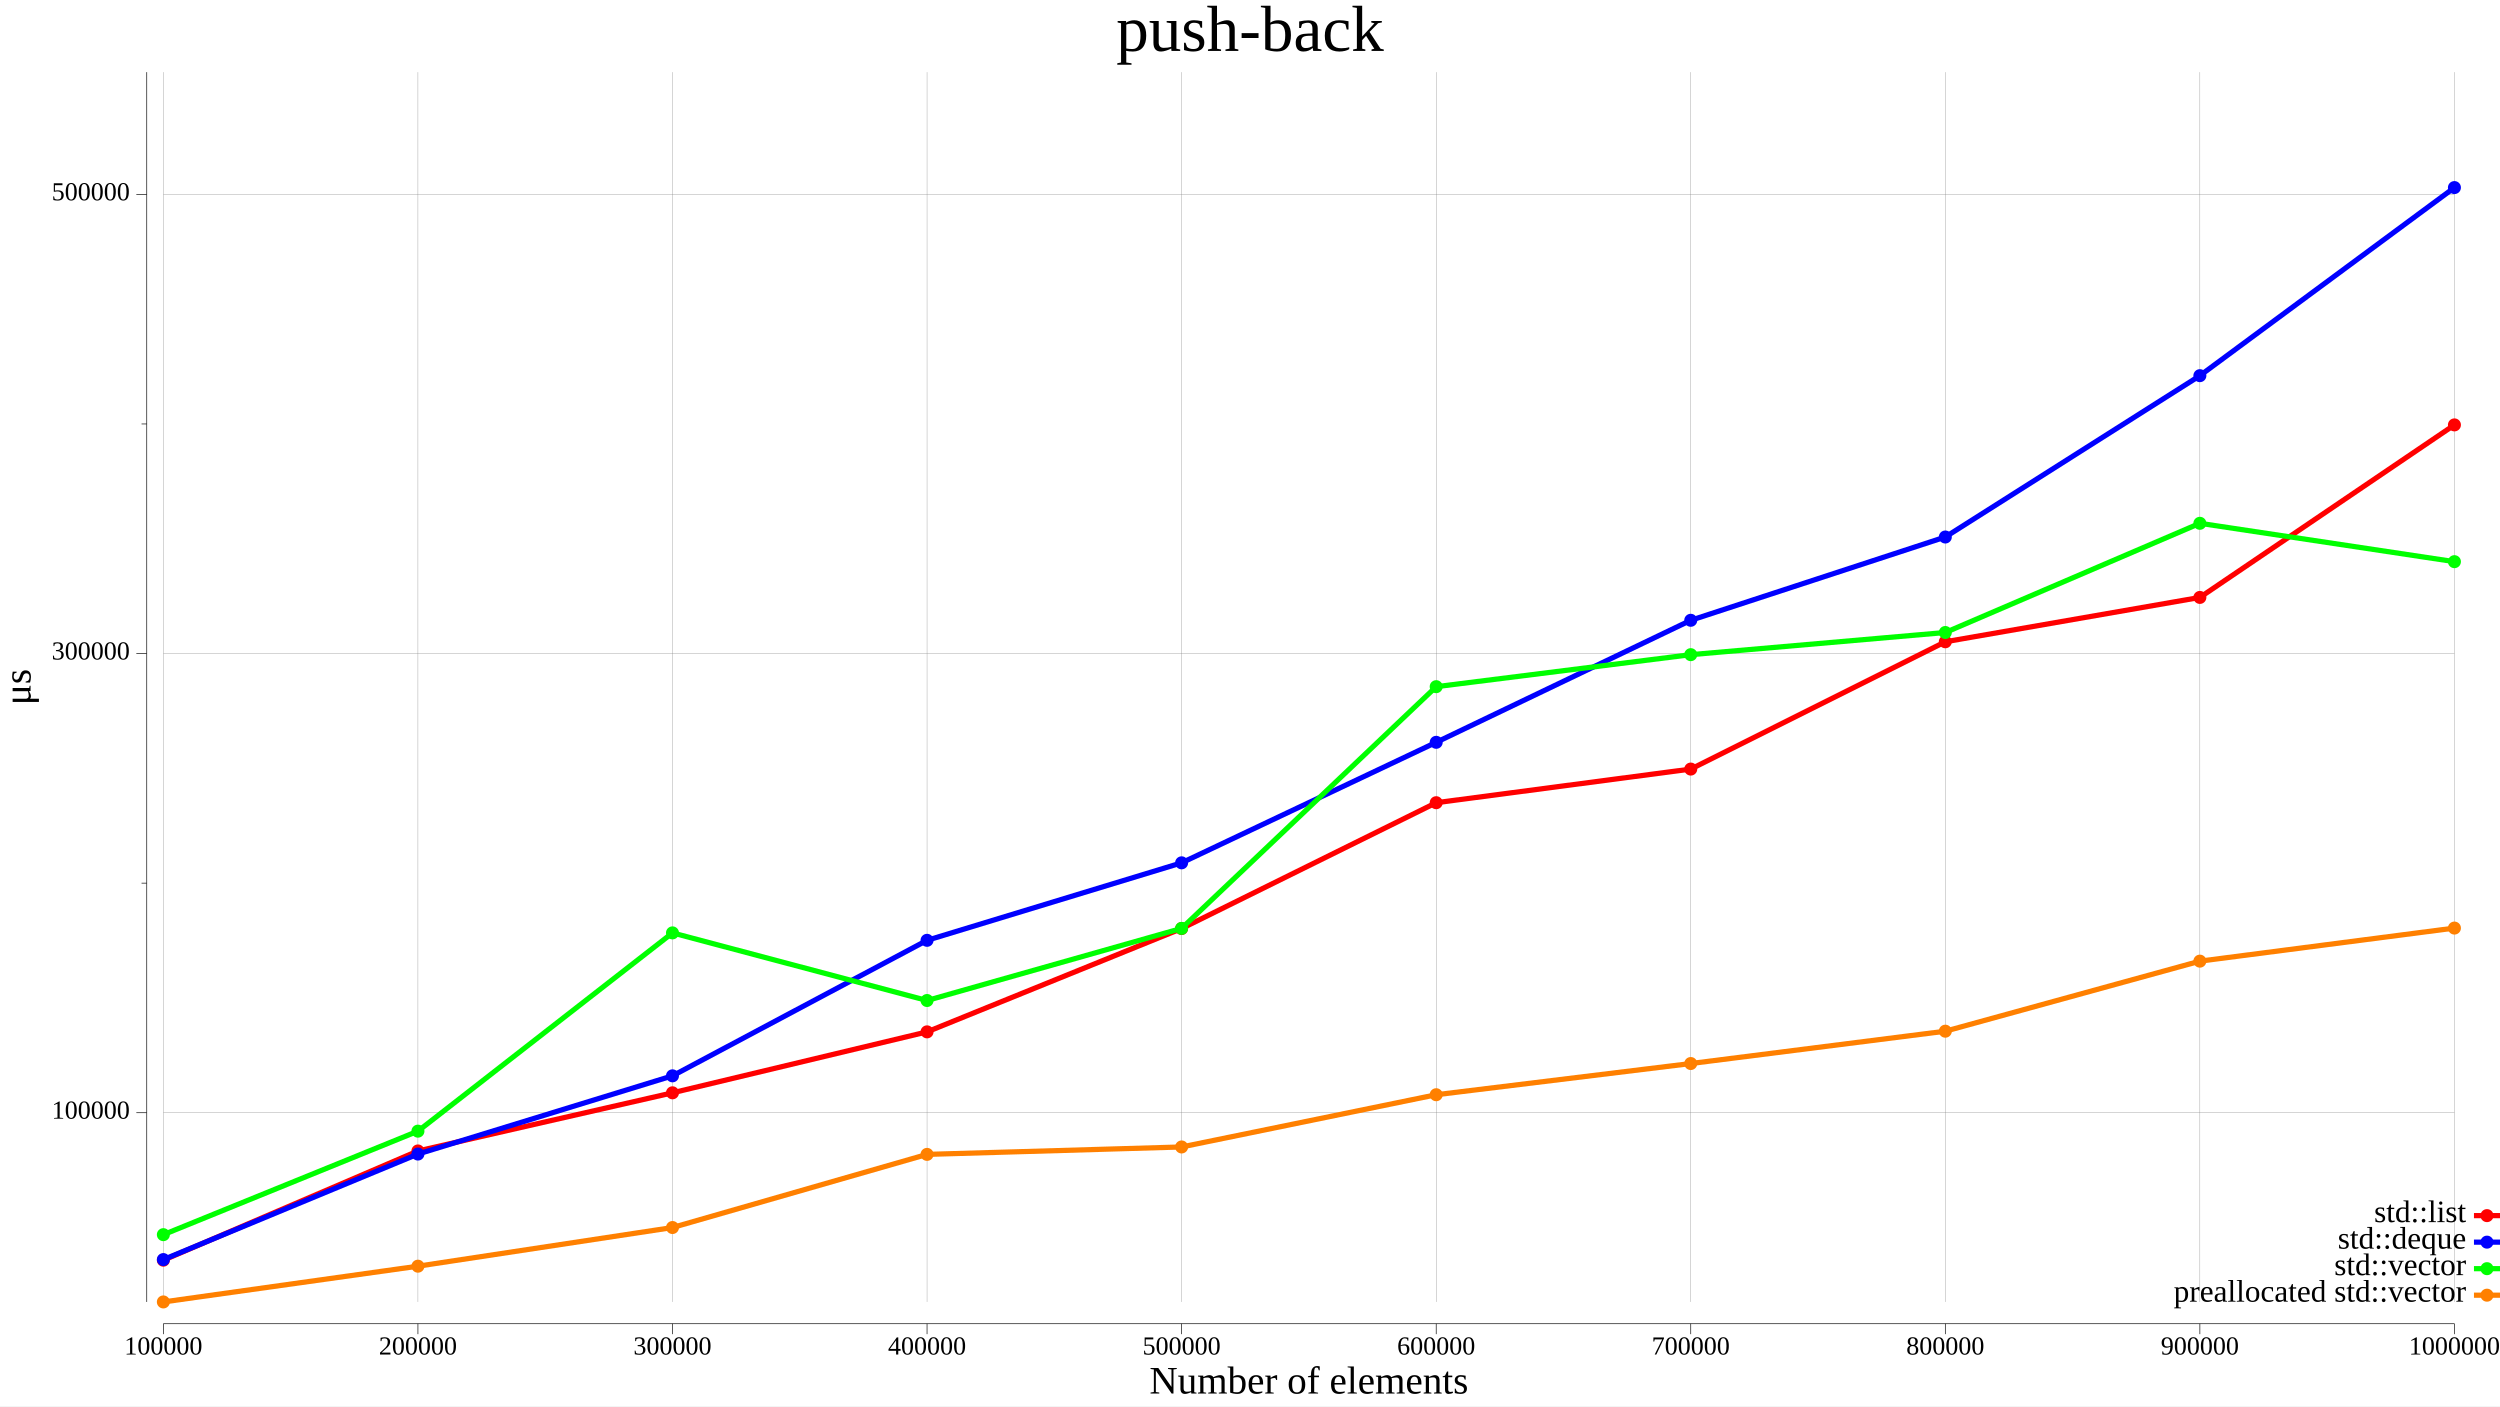
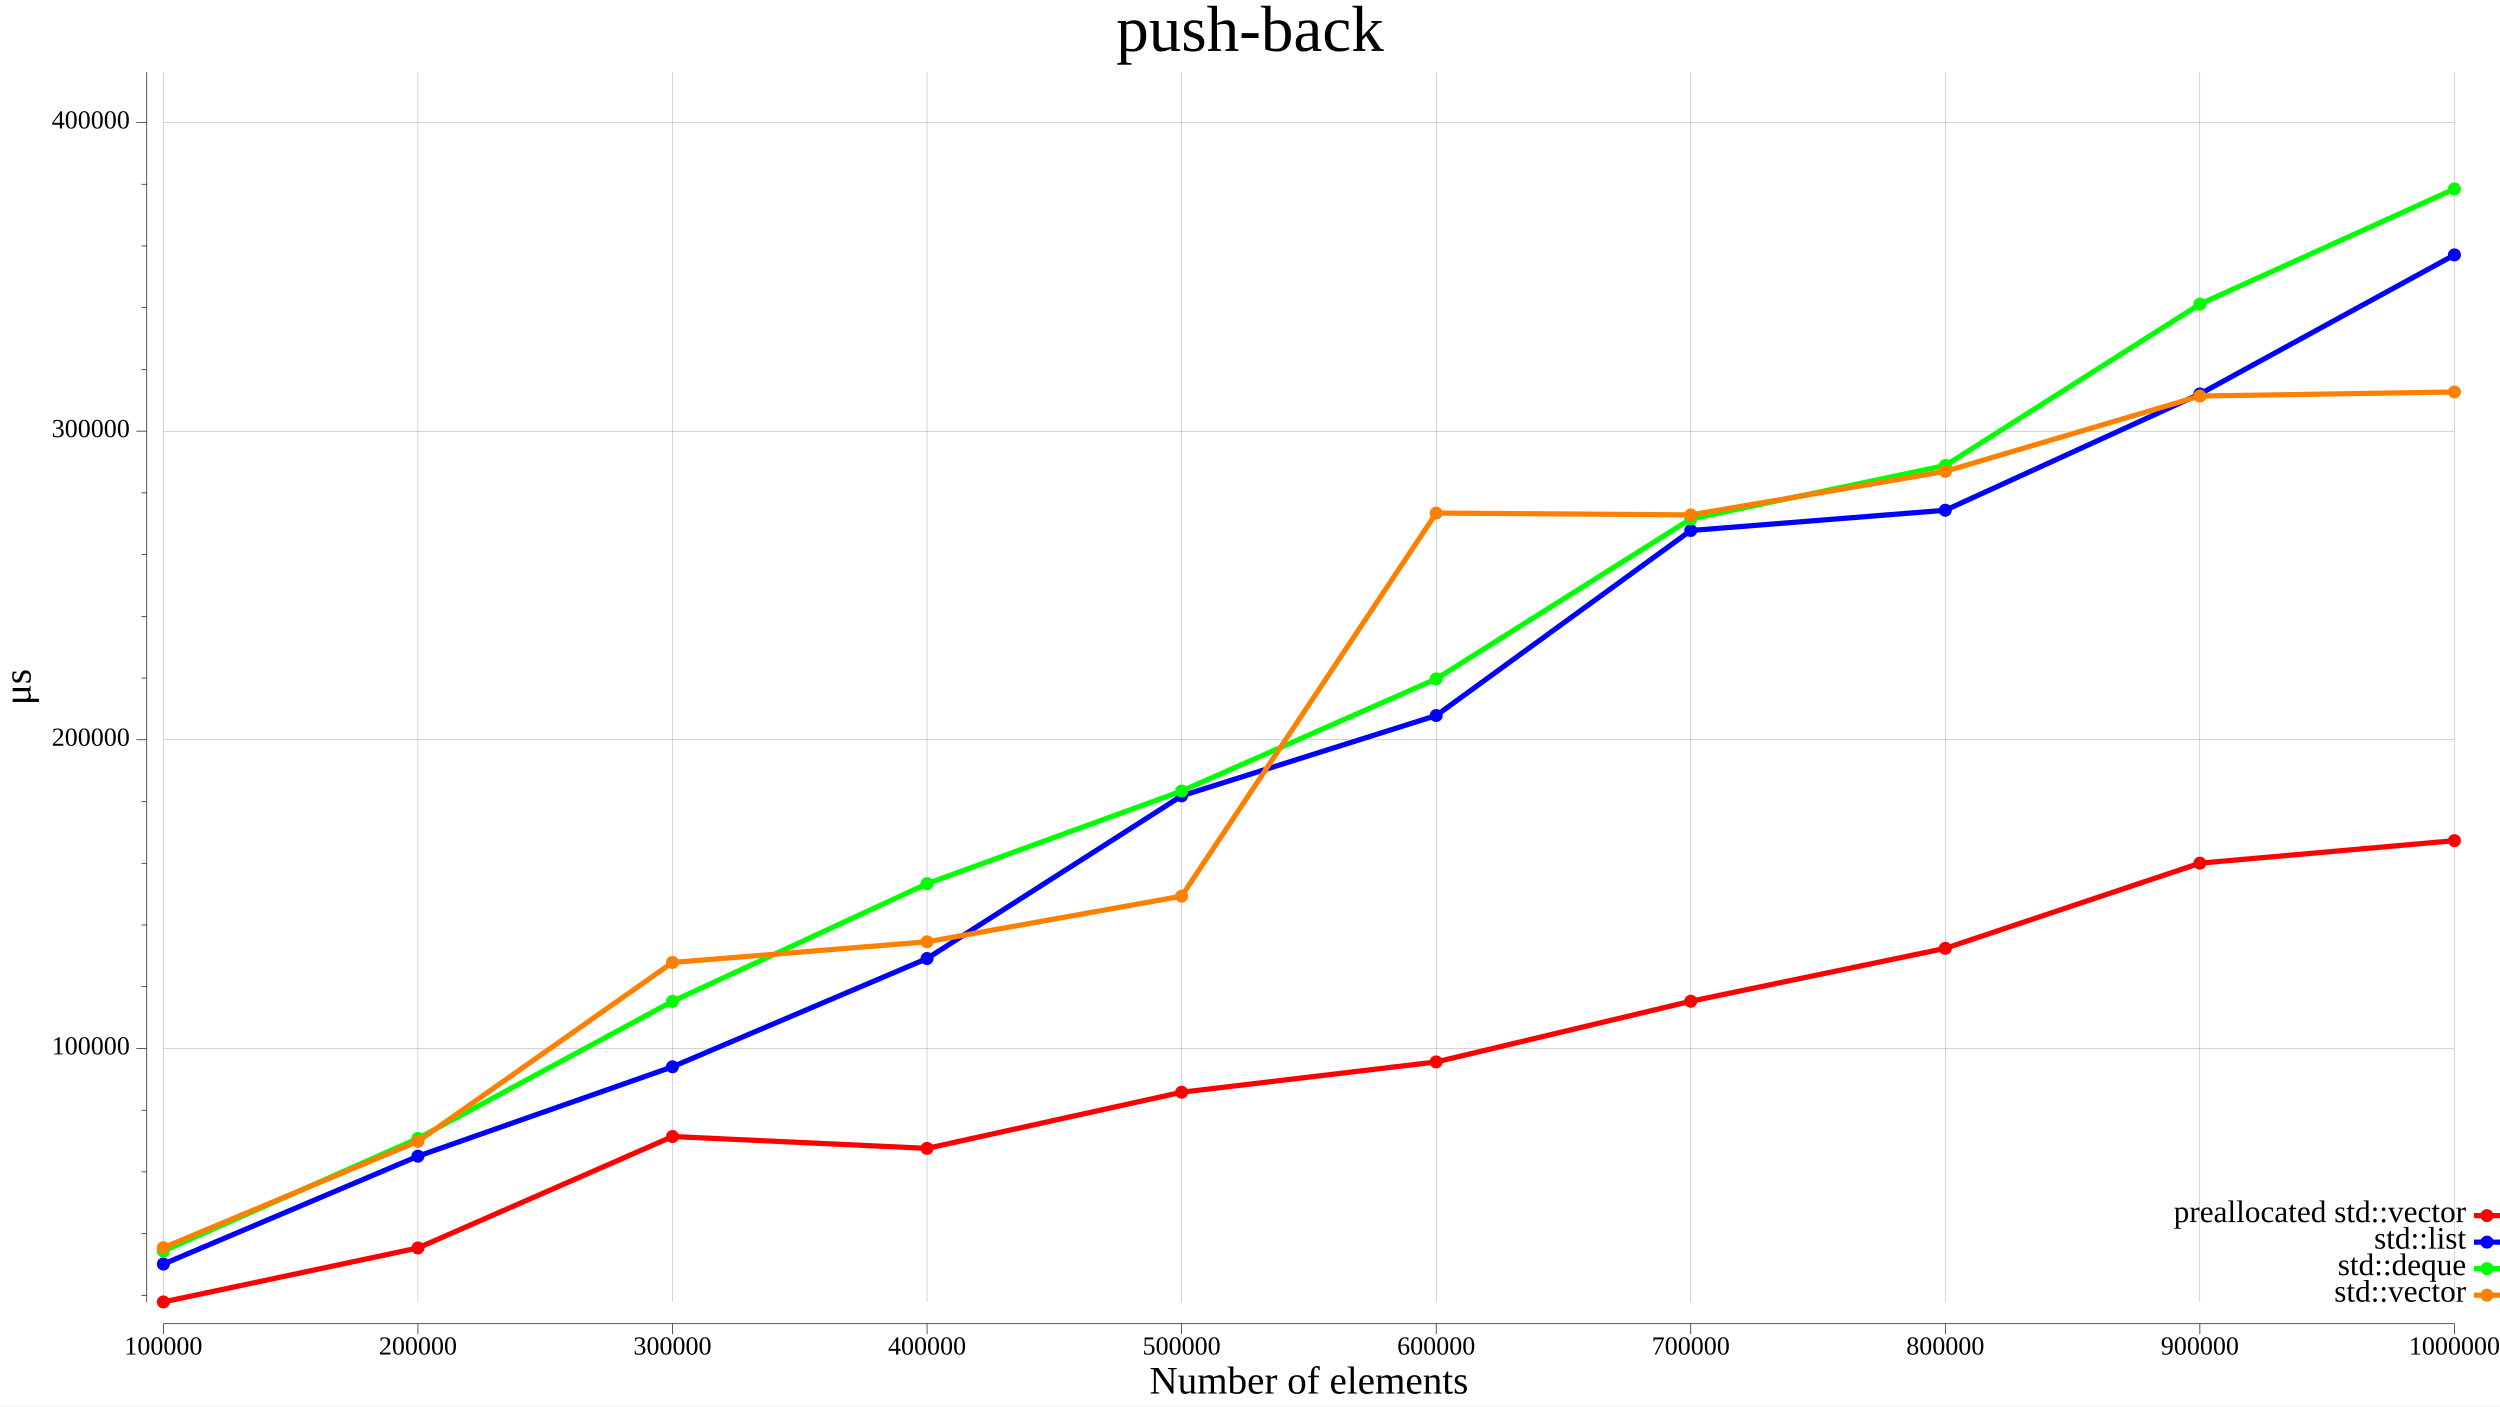
<svg xmlns="http://www.w3.org/2000/svg" width="1920pt" height="1080pt" viewBox="0 0 1920 1080">
  <g transform="scale(1, -1) translate(0, -1080)">
    <path d="M0,0L1920,0L1920,1080L0,1080Z" style="fill:#FFFFFF" />
    <text x="857.25" y="-1040.9" transform="scale(1, -1)" style="font-family:Liberation Serif;font-variant:normal;font-weight:normal;font-style:normal;font-size:50px">push-back</text>
    <text x="882.77" y="-9.756" transform="scale(1, -1)" style="font-family:Liberation Serif;font-variant:normal;font-weight:normal;font-style:normal;font-size:30px">Number of elements</text>
    <text x="95.462" y="-39.727" transform="scale(1, -1)" style="font-family:Liberation Serif;font-variant:normal;font-weight:normal;font-style:normal;font-size:20px">100000</text>
    <text x="290.97" y="-39.727" transform="scale(1, -1)" style="font-family:Liberation Serif;font-variant:normal;font-weight:normal;font-style:normal;font-size:20px">200000</text>
    <text x="486.47" y="-39.727" transform="scale(1, -1)" style="font-family:Liberation Serif;font-variant:normal;font-weight:normal;font-style:normal;font-size:20px">300000</text>
    <text x="681.97" y="-39.727" transform="scale(1, -1)" style="font-family:Liberation Serif;font-variant:normal;font-weight:normal;font-style:normal;font-size:20px">400000</text>
    <text x="877.48" y="-39.727" transform="scale(1, -1)" style="font-family:Liberation Serif;font-variant:normal;font-weight:normal;font-style:normal;font-size:20px">500000</text>
    <text x="1073" y="-39.727" transform="scale(1, -1)" style="font-family:Liberation Serif;font-variant:normal;font-weight:normal;font-style:normal;font-size:20px">600000</text>
    <text x="1268.5" y="-39.727" transform="scale(1, -1)" style="font-family:Liberation Serif;font-variant:normal;font-weight:normal;font-style:normal;font-size:20px">700000</text>
    <text x="1464" y="-39.727" transform="scale(1, -1)" style="font-family:Liberation Serif;font-variant:normal;font-weight:normal;font-style:normal;font-size:20px">800000</text>
    <text x="1659.5" y="-39.727" transform="scale(1, -1)" style="font-family:Liberation Serif;font-variant:normal;font-weight:normal;font-style:normal;font-size:20px">900000</text>
    <text x="1850" y="-39.727" transform="scale(1, -1)" style="font-family:Liberation Serif;font-variant:normal;font-weight:normal;font-style:normal;font-size:20px">1000000</text>
    <path d="M125.46,55.371L125.46,63.371" style="fill:none;stroke:#000000;stroke-width:0.5" />
    <path d="M320.97,55.371L320.97,63.371" style="fill:none;stroke:#000000;stroke-width:0.5" />
    <path d="M516.47,55.371L516.47,63.371" style="fill:none;stroke:#000000;stroke-width:0.5" />
    <path d="M711.97,55.371L711.97,63.371" style="fill:none;stroke:#000000;stroke-width:0.5" />
    <path d="M907.48,55.371L907.48,63.371" style="fill:none;stroke:#000000;stroke-width:0.5" />
    <path d="M1103,55.371L1103,63.371" style="fill:none;stroke:#000000;stroke-width:0.5" />
    <path d="M1298.5,55.371L1298.5,63.371" style="fill:none;stroke:#000000;stroke-width:0.5" />
    <path d="M1494,55.371L1494,63.371" style="fill:none;stroke:#000000;stroke-width:0.5" />
    <path d="M1689.5,55.371L1689.5,63.371" style="fill:none;stroke:#000000;stroke-width:0.5" />
    <path d="M1885,55.371L1885,63.371" style="fill:none;stroke:#000000;stroke-width:0.5" />
    <path d="M125.46,63.371L1885,63.371" style="fill:none;stroke:#000000;stroke-width:0.5" />
    <g transform="rotate(90)">
      <text x="538.49" y="23.467" transform="scale(1, -1)" style="font-family:Liberation Serif;font-variant:normal;font-weight:normal;font-style:normal;font-size:30px">μs</text>
    </g>
-     <text x="39.712" y="-220.85" transform="scale(1, -1)" style="font-family:Liberation Serif;font-variant:normal;font-weight:normal;font-style:normal;font-size:20px">100000</text>
-     <text x="39.712" y="-573.5" transform="scale(1, -1)" style="font-family:Liberation Serif;font-variant:normal;font-weight:normal;font-style:normal;font-size:20px">300000</text>
-     <text x="39.712" y="-926.16" transform="scale(1, -1)" style="font-family:Liberation Serif;font-variant:normal;font-weight:normal;font-style:normal;font-size:20px">500000</text>
-     <path d="M104.71,225.42L112.71,225.42" style="fill:none;stroke:#000000;stroke-width:0.5" />
-     <path d="M104.71,578.07L112.71,578.07" style="fill:none;stroke:#000000;stroke-width:0.5" />
-     <path d="M104.71,930.73L112.71,930.73" style="fill:none;stroke:#000000;stroke-width:0.5" />
-     <path d="M108.71,401.75L112.71,401.75" style="fill:none;stroke:#000000;stroke-width:0.5" />
-     <path d="M108.71,754.4L112.71,754.4" style="fill:none;stroke:#000000;stroke-width:0.5" />
+     <text x="39.712" y="-270.23" transform="scale(1, -1)" style="font-family:Liberation Serif;font-variant:normal;font-weight:normal;font-style:normal;font-size:20px">100000</text>
+     <text x="39.712" y="-507.27" transform="scale(1, -1)" style="font-family:Liberation Serif;font-variant:normal;font-weight:normal;font-style:normal;font-size:20px">200000</text>
+     <text x="39.712" y="-744.31" transform="scale(1, -1)" style="font-family:Liberation Serif;font-variant:normal;font-weight:normal;font-style:normal;font-size:20px">300000</text>
+     <text x="39.712" y="-981.35" transform="scale(1, -1)" style="font-family:Liberation Serif;font-variant:normal;font-weight:normal;font-style:normal;font-size:20px">400000</text>
+     <path d="M104.71,274.8L112.71,274.8" style="fill:none;stroke:#000000;stroke-width:0.5" />
+     <path d="M104.71,511.84L112.71,511.84" style="fill:none;stroke:#000000;stroke-width:0.5" />
+     <path d="M104.71,748.88L112.71,748.88" style="fill:none;stroke:#000000;stroke-width:0.5" />
+     <path d="M104.71,985.92L112.71,985.92" style="fill:none;stroke:#000000;stroke-width:0.5" />
+     <path d="M108.71,85.169L112.71,85.169" style="fill:none;stroke:#000000;stroke-width:0.5" />
+     <path d="M108.71,132.58L112.71,132.58" style="fill:none;stroke:#000000;stroke-width:0.5" />
+     <path d="M108.71,179.98L112.71,179.98" style="fill:none;stroke:#000000;stroke-width:0.5" />
+     <path d="M108.71,227.39L112.71,227.39" style="fill:none;stroke:#000000;stroke-width:0.5" />
+     <path d="M108.71,322.21L112.71,322.21" style="fill:none;stroke:#000000;stroke-width:0.5" />
+     <path d="M108.71,369.62L112.71,369.62" style="fill:none;stroke:#000000;stroke-width:0.5" />
+     <path d="M108.71,417.03L112.71,417.03" style="fill:none;stroke:#000000;stroke-width:0.5" />
+     <path d="M108.71,464.43L112.71,464.43" style="fill:none;stroke:#000000;stroke-width:0.5" />
+     <path d="M108.71,559.25L112.71,559.25" style="fill:none;stroke:#000000;stroke-width:0.5" />
+     <path d="M108.71,606.66L112.71,606.66" style="fill:none;stroke:#000000;stroke-width:0.5" />
+     <path d="M108.71,654.07L112.71,654.07" style="fill:none;stroke:#000000;stroke-width:0.5" />
+     <path d="M108.71,701.47L112.71,701.47" style="fill:none;stroke:#000000;stroke-width:0.5" />
+     <path d="M108.71,796.29L112.71,796.29" style="fill:none;stroke:#000000;stroke-width:0.5" />
+     <path d="M108.71,843.7L112.71,843.7" style="fill:none;stroke:#000000;stroke-width:0.5" />
+     <path d="M108.71,891.11L112.71,891.11" style="fill:none;stroke:#000000;stroke-width:0.5" />
+     <path d="M108.71,938.51L112.71,938.51" style="fill:none;stroke:#000000;stroke-width:0.5" />
    <path d="M112.71,80.11L112.71,1024.6" style="fill:none;stroke:#000000;stroke-width:0.5" />
    <path d="M125.46,80.11L125.46,1024.6" style="fill:none;stroke:#808080;stroke-width:0.25" />
    <path d="M320.97,80.11L320.97,1024.6" style="fill:none;stroke:#808080;stroke-width:0.25" />
    <path d="M516.47,80.11L516.47,1024.6" style="fill:none;stroke:#808080;stroke-width:0.25" />
    <path d="M711.97,80.11L711.97,1024.6" style="fill:none;stroke:#808080;stroke-width:0.25" />
    <path d="M907.48,80.11L907.48,1024.6" style="fill:none;stroke:#808080;stroke-width:0.25" />
    <path d="M1103,80.11L1103,1024.6" style="fill:none;stroke:#808080;stroke-width:0.25" />
    <path d="M1298.5,80.11L1298.5,1024.6" style="fill:none;stroke:#808080;stroke-width:0.25" />
    <path d="M1494,80.11L1494,1024.6" style="fill:none;stroke:#808080;stroke-width:0.25" />
    <path d="M1689.5,80.11L1689.5,1024.6" style="fill:none;stroke:#808080;stroke-width:0.25" />
    <path d="M1885,80.11L1885,1024.6" style="fill:none;stroke:#808080;stroke-width:0.25" />
-     <path d="M125.46,225.42L1885,225.42" style="fill:none;stroke:#808080;stroke-width:0.25" />
-     <path d="M125.46,578.07L1885,578.07" style="fill:none;stroke:#808080;stroke-width:0.25" />
-     <path d="M125.46,930.73L1885,930.73" style="fill:none;stroke:#808080;stroke-width:0.25" />
-     <path d="M125.46,112.18L320.97,196.06L516.47,240.72L711.97,287.53L907.48,366.88L1103,463.52L1298.5,489.35L1494,587.12L1689.5,621.18L1885,753.68" style="fill:none;stroke:#FF0000;stroke-width:4" />
-     <path d="M130.46,112.18A5,5 0 1 1 120.46,112.18A5,5 0 1 1 130.46,112.18Z" style="fill:#FF0000" />
-     <path d="M325.97,196.06A5,5 0 1 1 315.97,196.06A5,5 0 1 1 325.97,196.06Z" style="fill:#FF0000" />
-     <path d="M521.47,240.72A5,5 0 1 1 511.47,240.72A5,5 0 1 1 521.47,240.72Z" style="fill:#FF0000" />
-     <path d="M716.97,287.53A5,5 0 1 1 706.97,287.53A5,5 0 1 1 716.97,287.53Z" style="fill:#FF0000" />
-     <path d="M912.48,366.88A5,5 0 1 1 902.48,366.88A5,5 0 1 1 912.48,366.88Z" style="fill:#FF0000" />
-     <path d="M1108,463.52A5,5 0 1 1 1098,463.52A5,5 0 1 1 1108,463.52Z" style="fill:#FF0000" />
-     <path d="M1303.5,489.35A5,5 0 1 1 1293.5,489.35A5,5 0 1 1 1303.5,489.35Z" style="fill:#FF0000" />
-     <path d="M1499,587.12A5,5 0 1 1 1489,587.12A5,5 0 1 1 1499,587.12Z" style="fill:#FF0000" />
-     <path d="M1694.5,621.18A5,5 0 1 1 1684.5,621.18A5,5 0 1 1 1694.5,621.18Z" style="fill:#FF0000" />
-     <path d="M1890,753.68A5,5 0 1 1 1880,753.68A5,5 0 1 1 1890,753.68Z" style="fill:#FF0000" />
-     <path d="M125.46,112.64L320.97,193.69L516.47,253.76L711.97,357.83L907.48,417.35L1103,509.9L1298.5,603.61L1494,667.57L1689.5,791.49L1885,935.94" style="fill:none;stroke:#0000FF;stroke-width:4" />
-     <path d="M130.46,112.64A5,5 0 1 1 120.46,112.64A5,5 0 1 1 130.46,112.64Z" style="fill:#0000FF" />
-     <path d="M325.97,193.69A5,5 0 1 1 315.97,193.69A5,5 0 1 1 325.97,193.69Z" style="fill:#0000FF" />
-     <path d="M521.47,253.76A5,5 0 1 1 511.47,253.76A5,5 0 1 1 521.47,253.76Z" style="fill:#0000FF" />
-     <path d="M716.97,357.83A5,5 0 1 1 706.97,357.83A5,5 0 1 1 716.97,357.83Z" style="fill:#0000FF" />
-     <path d="M912.48,417.35A5,5 0 1 1 902.48,417.35A5,5 0 1 1 912.48,417.35Z" style="fill:#0000FF" />
-     <path d="M1108,509.9A5,5 0 1 1 1098,509.9A5,5 0 1 1 1108,509.9Z" style="fill:#0000FF" />
-     <path d="M1303.5,603.61A5,5 0 1 1 1293.5,603.61A5,5 0 1 1 1303.5,603.61Z" style="fill:#0000FF" />
-     <path d="M1499,667.57A5,5 0 1 1 1489,667.57A5,5 0 1 1 1499,667.57Z" style="fill:#0000FF" />
-     <path d="M1694.5,791.49A5,5 0 1 1 1684.5,791.49A5,5 0 1 1 1694.5,791.49Z" style="fill:#0000FF" />
-     <path d="M1890,935.94A5,5 0 1 1 1880,935.94A5,5 0 1 1 1890,935.94Z" style="fill:#0000FF" />
-     <path d="M125.46,131.78L320.97,211.27L516.47,363.54L711.97,311.61L907.48,367L1103,552.63L1298.5,577.22L1494,594.24L1689.5,678.1L1885,648.64" style="fill:none;stroke:#00FF00;stroke-width:4" />
-     <path d="M130.46,131.78A5,5 0 1 1 120.46,131.78A5,5 0 1 1 130.46,131.78Z" style="fill:#00FF00" />
-     <path d="M325.97,211.27A5,5 0 1 1 315.97,211.27A5,5 0 1 1 325.97,211.27Z" style="fill:#00FF00" />
-     <path d="M521.47,363.54A5,5 0 1 1 511.47,363.54A5,5 0 1 1 521.47,363.54Z" style="fill:#00FF00" />
-     <path d="M716.97,311.61A5,5 0 1 1 706.97,311.61A5,5 0 1 1 716.97,311.61Z" style="fill:#00FF00" />
-     <path d="M912.48,367A5,5 0 1 1 902.48,367A5,5 0 1 1 912.48,367Z" style="fill:#00FF00" />
-     <path d="M1108,552.63A5,5 0 1 1 1098,552.63A5,5 0 1 1 1108,552.63Z" style="fill:#00FF00" />
-     <path d="M1303.5,577.22A5,5 0 1 1 1293.5,577.22A5,5 0 1 1 1303.5,577.22Z" style="fill:#00FF00" />
-     <path d="M1499,594.24A5,5 0 1 1 1489,594.24A5,5 0 1 1 1499,594.24Z" style="fill:#00FF00" />
-     <path d="M1694.5,678.1A5,5 0 1 1 1684.5,678.1A5,5 0 1 1 1694.5,678.1Z" style="fill:#00FF00" />
-     <path d="M1890,648.64A5,5 0 1 1 1880,648.64A5,5 0 1 1 1890,648.64Z" style="fill:#00FF00" />
-     <path d="M125.46,80.11L320.97,107.57L516.47,137.26L711.97,193.43L907.48,199.13L1103,239.25L1298.5,263.21L1494,288.04L1689.5,341.84L1885,367.24" style="fill:none;stroke:#FF8000;stroke-width:4" />
-     <path d="M130.46,80.11A5,5 0 1 1 120.46,80.11A5,5 0 1 1 130.46,80.11Z" style="fill:#FF8000" />
-     <path d="M325.97,107.57A5,5 0 1 1 315.97,107.57A5,5 0 1 1 325.97,107.57Z" style="fill:#FF8000" />
-     <path d="M521.47,137.26A5,5 0 1 1 511.47,137.26A5,5 0 1 1 521.47,137.26Z" style="fill:#FF8000" />
-     <path d="M716.97,193.43A5,5 0 1 1 706.97,193.43A5,5 0 1 1 716.97,193.43Z" style="fill:#FF8000" />
-     <path d="M912.48,199.13A5,5 0 1 1 902.48,199.13A5,5 0 1 1 912.48,199.13Z" style="fill:#FF8000" />
-     <path d="M1108,239.25A5,5 0 1 1 1098,239.25A5,5 0 1 1 1108,239.25Z" style="fill:#FF8000" />
-     <path d="M1303.5,263.21A5,5 0 1 1 1293.5,263.21A5,5 0 1 1 1303.5,263.21Z" style="fill:#FF8000" />
-     <path d="M1499,288.04A5,5 0 1 1 1489,288.04A5,5 0 1 1 1499,288.04Z" style="fill:#FF8000" />
-     <path d="M1694.5,341.84A5,5 0 1 1 1684.5,341.84A5,5 0 1 1 1694.5,341.84Z" style="fill:#FF8000" />
-     <path d="M1890,367.24A5,5 0 1 1 1880,367.24A5,5 0 1 1 1890,367.24Z" style="fill:#FF8000" />
+     <path d="M125.46,274.8L1885,274.8" style="fill:none;stroke:#808080;stroke-width:0.25" />
+     <path d="M125.46,511.84L1885,511.84" style="fill:none;stroke:#808080;stroke-width:0.25" />
+     <path d="M125.46,748.88L1885,748.88" style="fill:none;stroke:#808080;stroke-width:0.25" />
+     <path d="M125.46,985.92L1885,985.92" style="fill:none;stroke:#808080;stroke-width:0.25" />
+     <path d="M125.46,80.11L320.97,121.57L516.47,207.15L711.97,198.05L907.48,241.17L1103,264.45L1298.5,311.04L1494,351.69L1689.5,417.09L1885,434.4" style="fill:none;stroke:#FF0000;stroke-width:4" />
+     <path d="M130.46,80.11A5,5 0 1 1 120.46,80.11A5,5 0 1 1 130.46,80.11Z" style="fill:#FF0000" />
+     <path d="M325.97,121.57A5,5 0 1 1 315.97,121.57A5,5 0 1 1 325.97,121.57Z" style="fill:#FF0000" />
+     <path d="M521.47,207.15A5,5 0 1 1 511.47,207.15A5,5 0 1 1 521.47,207.15Z" style="fill:#FF0000" />
+     <path d="M716.97,198.05A5,5 0 1 1 706.97,198.05A5,5 0 1 1 716.97,198.05Z" style="fill:#FF0000" />
+     <path d="M912.48,241.17A5,5 0 1 1 902.48,241.17A5,5 0 1 1 912.48,241.17Z" style="fill:#FF0000" />
+     <path d="M1108,264.45A5,5 0 1 1 1098,264.45A5,5 0 1 1 1108,264.45Z" style="fill:#FF0000" />
+     <path d="M1303.5,311.04A5,5 0 1 1 1293.5,311.04A5,5 0 1 1 1303.5,311.04Z" style="fill:#FF0000" />
+     <path d="M1499,351.69A5,5 0 1 1 1489,351.69A5,5 0 1 1 1499,351.69Z" style="fill:#FF0000" />
+     <path d="M1694.5,417.09A5,5 0 1 1 1684.5,417.09A5,5 0 1 1 1694.5,417.09Z" style="fill:#FF0000" />
+     <path d="M1890,434.4A5,5 0 1 1 1880,434.4A5,5 0 1 1 1890,434.4Z" style="fill:#FF0000" />
+     <path d="M125.46,109.18L320.97,192.04L516.47,260.71L711.97,343.86L907.48,468.76L1103,530.48L1298.5,672.57L1494,688.14L1689.5,777.42L1885,884.24" style="fill:none;stroke:#0000FF;stroke-width:4" />
+     <path d="M130.46,109.18A5,5 0 1 1 120.46,109.18A5,5 0 1 1 130.46,109.18Z" style="fill:#0000FF" />
+     <path d="M325.97,192.04A5,5 0 1 1 315.97,192.04A5,5 0 1 1 325.97,192.04Z" style="fill:#0000FF" />
+     <path d="M521.47,260.71A5,5 0 1 1 511.47,260.71A5,5 0 1 1 521.47,260.71Z" style="fill:#0000FF" />
+     <path d="M716.97,343.86A5,5 0 1 1 706.97,343.86A5,5 0 1 1 716.97,343.86Z" style="fill:#0000FF" />
+     <path d="M912.48,468.76A5,5 0 1 1 902.48,468.76A5,5 0 1 1 912.48,468.76Z" style="fill:#0000FF" />
+     <path d="M1108,530.48A5,5 0 1 1 1098,530.48A5,5 0 1 1 1108,530.48Z" style="fill:#0000FF" />
+     <path d="M1303.5,672.57A5,5 0 1 1 1293.5,672.57A5,5 0 1 1 1303.5,672.57Z" style="fill:#0000FF" />
+     <path d="M1499,688.14A5,5 0 1 1 1489,688.14A5,5 0 1 1 1499,688.14Z" style="fill:#0000FF" />
+     <path d="M1694.5,777.42A5,5 0 1 1 1684.5,777.42A5,5 0 1 1 1694.5,777.42Z" style="fill:#0000FF" />
+     <path d="M1890,884.24A5,5 0 1 1 1880,884.24A5,5 0 1 1 1890,884.24Z" style="fill:#0000FF" />
+     <path d="M125.46,119.16L320.97,205.67L516.47,310.97L711.97,401.32L907.48,472.47L1103,558.61L1298.5,681.43L1494,722.49L1689.5,846.4L1885,934.91" style="fill:none;stroke:#00FF00;stroke-width:4" />
+     <path d="M130.46,119.16A5,5 0 1 1 120.46,119.16A5,5 0 1 1 130.46,119.16Z" style="fill:#00FF00" />
+     <path d="M325.97,205.67A5,5 0 1 1 315.97,205.67A5,5 0 1 1 325.97,205.67Z" style="fill:#00FF00" />
+     <path d="M521.47,310.97A5,5 0 1 1 511.47,310.97A5,5 0 1 1 521.47,310.97Z" style="fill:#00FF00" />
+     <path d="M716.97,401.32A5,5 0 1 1 706.97,401.32A5,5 0 1 1 716.97,401.32Z" style="fill:#00FF00" />
+     <path d="M912.48,472.47A5,5 0 1 1 902.48,472.47A5,5 0 1 1 912.48,472.47Z" style="fill:#00FF00" />
+     <path d="M1108,558.61A5,5 0 1 1 1098,558.61A5,5 0 1 1 1108,558.61Z" style="fill:#00FF00" />
+     <path d="M1303.5,681.43A5,5 0 1 1 1293.5,681.43A5,5 0 1 1 1303.5,681.43Z" style="fill:#00FF00" />
+     <path d="M1499,722.49A5,5 0 1 1 1489,722.49A5,5 0 1 1 1499,722.49Z" style="fill:#00FF00" />
+     <path d="M1694.5,846.4A5,5 0 1 1 1684.5,846.4A5,5 0 1 1 1694.5,846.4Z" style="fill:#00FF00" />
+     <path d="M1890,934.91A5,5 0 1 1 1880,934.91A5,5 0 1 1 1890,934.91Z" style="fill:#00FF00" />
+     <path d="M125.46,121.79L320.97,203.44L516.47,340.84L711.97,356.7L907.48,391.74L1103,685.96L1298.5,684.57L1494,718L1689.5,775.85L1885,778.96" style="fill:none;stroke:#FF8000;stroke-width:4" />
+     <path d="M130.46,121.79A5,5 0 1 1 120.46,121.79A5,5 0 1 1 130.46,121.79Z" style="fill:#FF8000" />
+     <path d="M325.97,203.44A5,5 0 1 1 315.97,203.44A5,5 0 1 1 325.97,203.44Z" style="fill:#FF8000" />
+     <path d="M521.47,340.84A5,5 0 1 1 511.47,340.84A5,5 0 1 1 521.47,340.84Z" style="fill:#FF8000" />
+     <path d="M716.97,356.7A5,5 0 1 1 706.97,356.7A5,5 0 1 1 716.97,356.7Z" style="fill:#FF8000" />
+     <path d="M912.48,391.74A5,5 0 1 1 902.48,391.74A5,5 0 1 1 912.48,391.74Z" style="fill:#FF8000" />
+     <path d="M1108,685.96A5,5 0 1 1 1098,685.96A5,5 0 1 1 1108,685.96Z" style="fill:#FF8000" />
+     <path d="M1303.5,684.57A5,5 0 1 1 1293.5,684.57A5,5 0 1 1 1303.5,684.57Z" style="fill:#FF8000" />
+     <path d="M1499,718A5,5 0 1 1 1489,718A5,5 0 1 1 1499,718Z" style="fill:#FF8000" />
+     <path d="M1694.5,775.85A5,5 0 1 1 1684.5,775.85A5,5 0 1 1 1694.5,775.85Z" style="fill:#FF8000" />
+     <path d="M1890,778.96A5,5 0 1 1 1880,778.96A5,5 0 1 1 1890,778.96Z" style="fill:#FF8000" />
    <path d="M1900,146.4L1920,146.4" style="fill:none;stroke:#FF0000;stroke-width:4" />
    <path d="M1915,146.4A5,5 0 1 1 1905,146.4A5,5 0 1 1 1915,146.4Z" style="fill:#FF0000" />
-     <text x="1823.3" y="-141.42" transform="scale(1, -1)" style="font-family:Liberation Serif;font-variant:normal;font-weight:normal;font-style:normal;font-size:24px">std::list</text>
+     <text x="1669.4" y="-141.42" transform="scale(1, -1)" style="font-family:Liberation Serif;font-variant:normal;font-weight:normal;font-style:normal;font-size:24px">preallocated std::vector</text>
    <path d="M1900,126.03L1920,126.03" style="fill:none;stroke:#0000FF;stroke-width:4" />
    <path d="M1915,126.03A5,5 0 1 1 1905,126.03A5,5 0 1 1 1915,126.03Z" style="fill:#0000FF" />
-     <text x="1795.4" y="-121.05" transform="scale(1, -1)" style="font-family:Liberation Serif;font-variant:normal;font-weight:normal;font-style:normal;font-size:24px">std::deque</text>
+     <text x="1823.3" y="-121.05" transform="scale(1, -1)" style="font-family:Liberation Serif;font-variant:normal;font-weight:normal;font-style:normal;font-size:24px">std::list</text>
    <path d="M1900,105.66L1920,105.66" style="fill:none;stroke:#00FF00;stroke-width:4" />
    <path d="M1915,105.66A5,5 0 1 1 1905,105.66A5,5 0 1 1 1915,105.66Z" style="fill:#00FF00" />
-     <text x="1792.7" y="-100.69" transform="scale(1, -1)" style="font-family:Liberation Serif;font-variant:normal;font-weight:normal;font-style:normal;font-size:24px">std::vector</text>
+     <text x="1795.4" y="-100.69" transform="scale(1, -1)" style="font-family:Liberation Serif;font-variant:normal;font-weight:normal;font-style:normal;font-size:24px">std::deque</text>
    <path d="M1900,85.294L1920,85.294" style="fill:none;stroke:#FF8000;stroke-width:4" />
    <path d="M1915,85.294A5,5 0 1 1 1905,85.294A5,5 0 1 1 1915,85.294Z" style="fill:#FF8000" />
-     <text x="1669.4" y="-80.319" transform="scale(1, -1)" style="font-family:Liberation Serif;font-variant:normal;font-weight:normal;font-style:normal;font-size:24px">preallocated std::vector</text>
+     <text x="1792.7" y="-80.319" transform="scale(1, -1)" style="font-family:Liberation Serif;font-variant:normal;font-weight:normal;font-style:normal;font-size:24px">std::vector</text>
  </g>
</svg>
